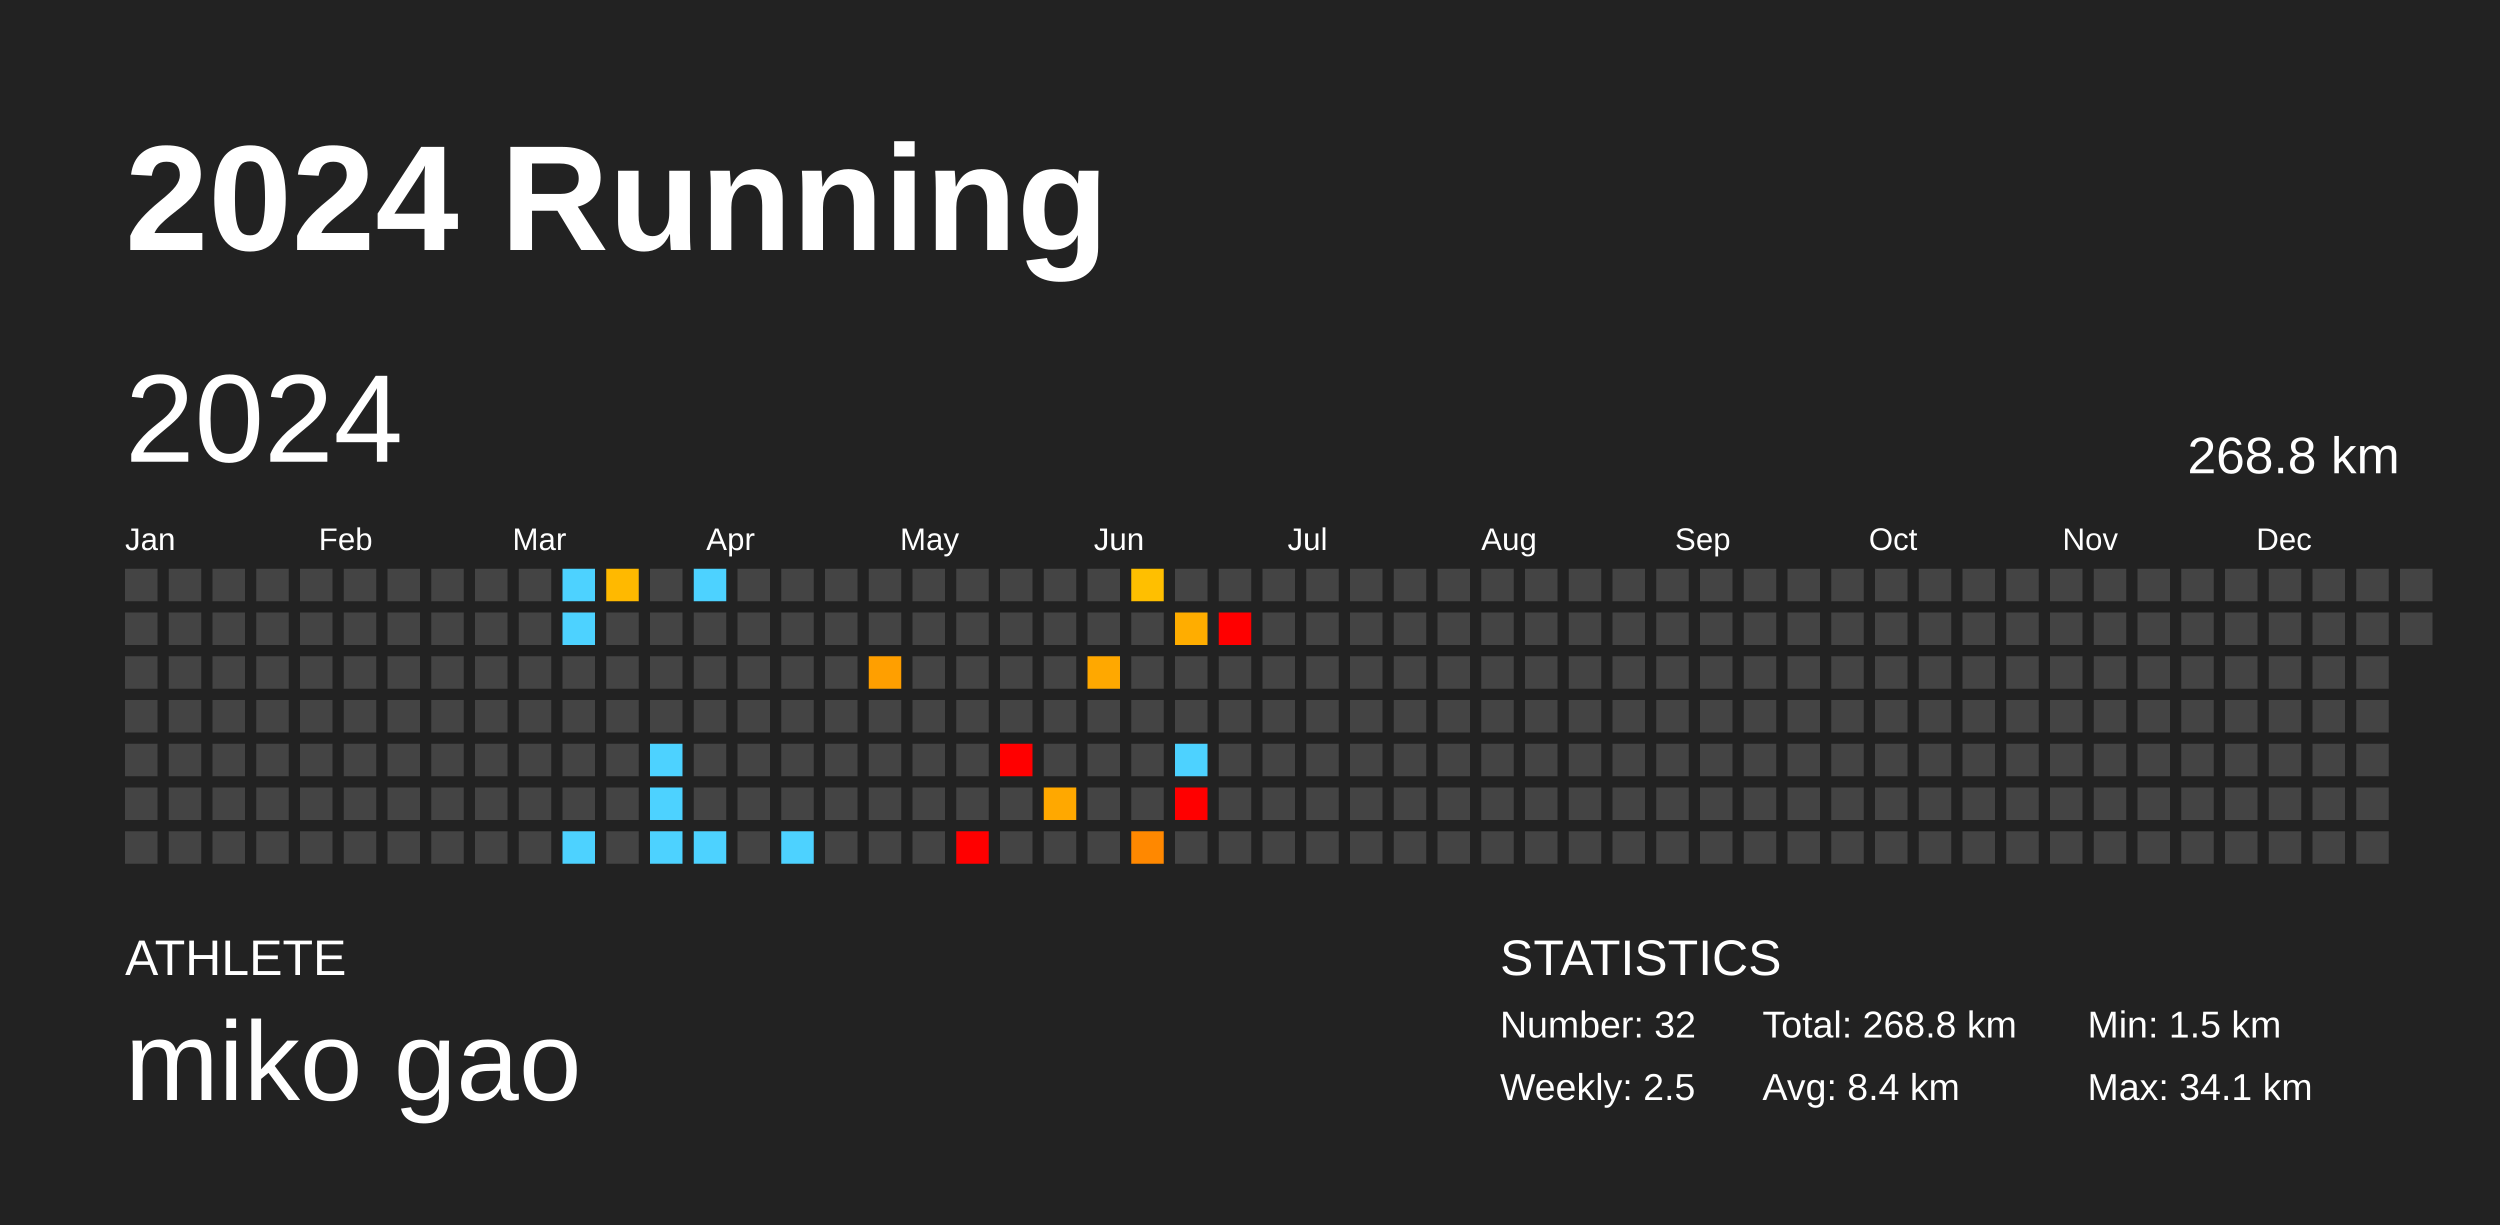
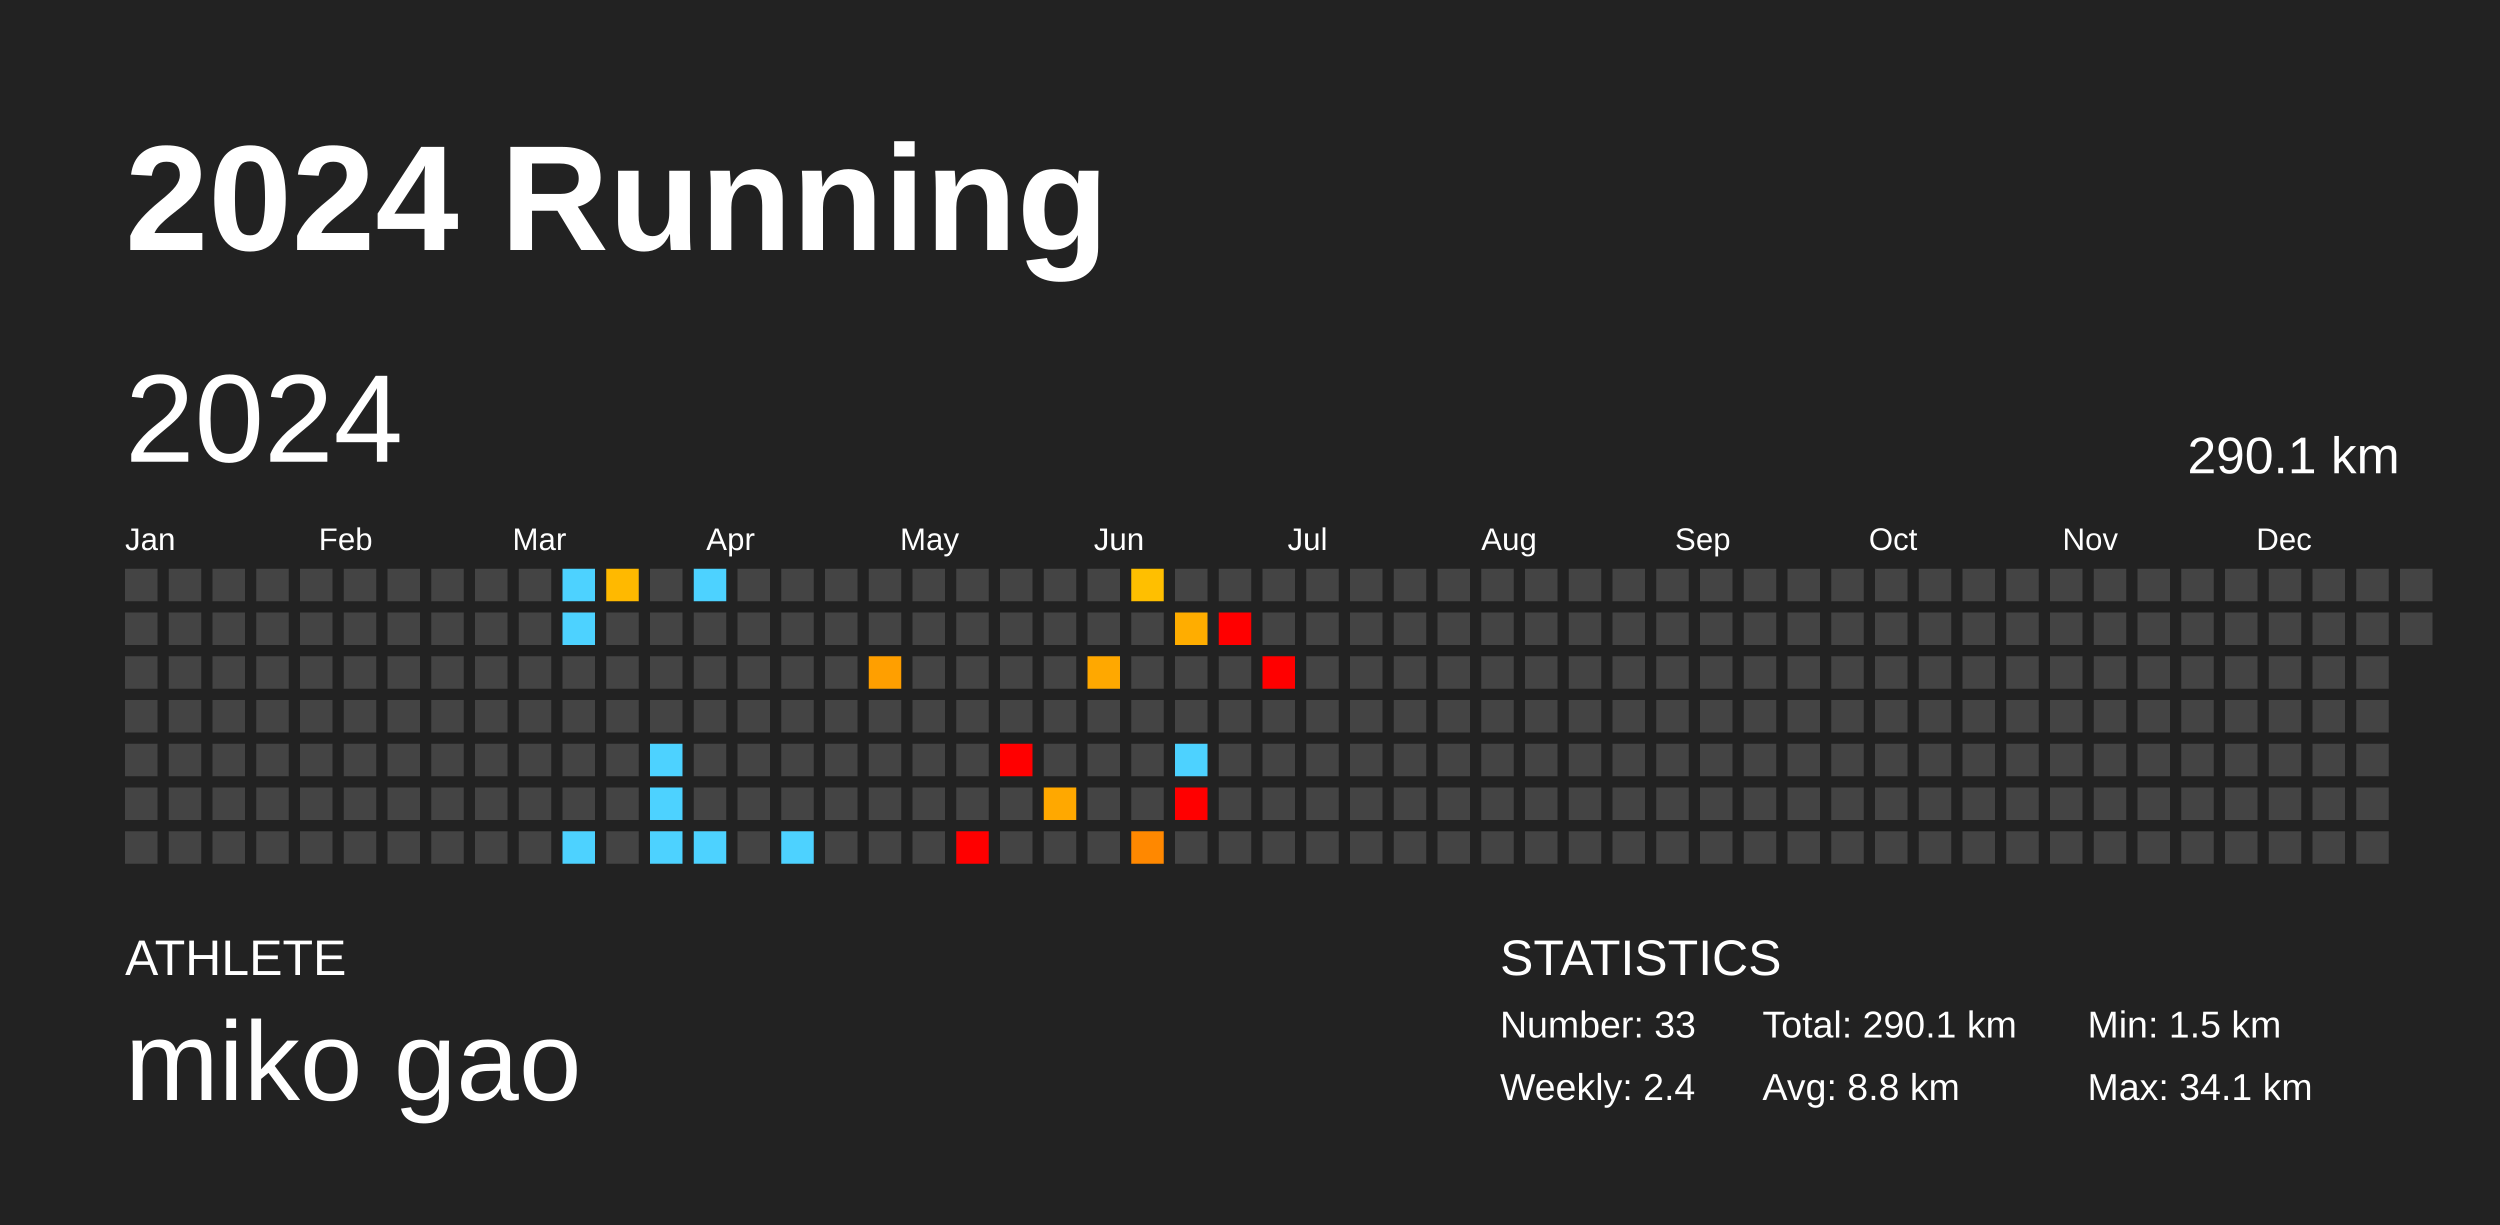
<svg xmlns="http://www.w3.org/2000/svg" baseProfile="full" height="98mm" version="1.1" viewBox="0,0,200,98" width="200mm">
  <defs />
  <rect fill="#222222" height="98" width="200" x="0" y="0" />
  <text fill="#FFFFFF" style="font-size:12px; font-family:Arial; font-weight:bold;" x="10" y="20">2024 Running</text>
  <text fill="#FFFFFF" style="font-size:4px; font-family:Arial" x="10" y="78">ATHLETE</text>
  <text fill="#FFFFFF" style="font-size:9px; font-family:Arial" x="10" y="88">miko gao</text>
  <text fill="#FFFFFF" style="font-size:4px; font-family:Arial" x="120" y="78">STATISTICS</text>
-   <text fill="#FFFFFF" style="font-size:3px; font-family:Arial" x="120" y="83">Number: 32</text>
-   <text fill="#FFFFFF" style="font-size:3px; font-family:Arial" x="120" y="88">Weekly: 2.5</text>
-   <text fill="#FFFFFF" style="font-size:3px; font-family:Arial" x="141" y="83">Total: 268.8 km</text>
-   <text fill="#FFFFFF" style="font-size:3px; font-family:Arial" x="141" y="88">Avg: 8.4 km</text>
+   <text fill="#FFFFFF" style="font-size:3px; font-family:Arial" x="120" y="83">Number: 33</text>
+   <text fill="#FFFFFF" style="font-size:3px; font-family:Arial" x="120" y="88">Weekly: 2.4</text>
+   <text fill="#FFFFFF" style="font-size:3px; font-family:Arial" x="141" y="83">Total: 290.1 km</text>
+   <text fill="#FFFFFF" style="font-size:3px; font-family:Arial" x="141" y="88">Avg: 8.8 km</text>
  <text fill="#FFFFFF" style="font-size:3px; font-family:Arial" x="167" y="83">Min: 1.5 km</text>
  <text fill="#FFFFFF" style="font-size:3px; font-family:Arial" x="167" y="88">Max: 34.1 km</text>
  <text dominant-baseline="hanging" fill="#FFFFFF" style="font-size:10.0px; font-family:Arial;" x="10" y="30">2024</text>
-   <text dominant-baseline="hanging" fill="#FFFFFF" style="font-size:4.125px; font-family:Arial;" x="175" y="35">268.8 km</text>
+   <text dominant-baseline="hanging" fill="#FFFFFF" style="font-size:4.125px; font-family:Arial;" x="175" y="35">290.1 km</text>
  <text fill="#FFFFFF" style="font-size:2.5px; font-family:Arial" x="10.0" y="44">Jan</text>
  <text fill="#FFFFFF" style="font-size:2.5px; font-family:Arial" x="25.5" y="44">Feb</text>
  <text fill="#FFFFFF" style="font-size:2.5px; font-family:Arial" x="41.0" y="44">Mar</text>
  <text fill="#FFFFFF" style="font-size:2.5px; font-family:Arial" x="56.5" y="44">Apr</text>
  <text fill="#FFFFFF" style="font-size:2.5px; font-family:Arial" x="72.0" y="44">May</text>
  <text fill="#FFFFFF" style="font-size:2.5px; font-family:Arial" x="87.5" y="44">Jun</text>
  <text fill="#FFFFFF" style="font-size:2.5px; font-family:Arial" x="103.0" y="44">Jul</text>
  <text fill="#FFFFFF" style="font-size:2.5px; font-family:Arial" x="118.5" y="44">Aug</text>
  <text fill="#FFFFFF" style="font-size:2.5px; font-family:Arial" x="134.0" y="44">Sep</text>
  <text fill="#FFFFFF" style="font-size:2.5px; font-family:Arial" x="149.5" y="44">Oct</text>
  <text fill="#FFFFFF" style="font-size:2.5px; font-family:Arial" x="165.0" y="44">Nov</text>
  <text fill="#FFFFFF" style="font-size:2.5px; font-family:Arial" x="180.5" y="44">Dec</text>
  <rect fill="#444444" height="2.6" width="2.6" x="10.0" y="45.5" />
  <rect fill="#444444" height="2.6" width="2.6" x="10.0" y="49.0" />
  <rect fill="#444444" height="2.6" width="2.6" x="10.0" y="52.5" />
  <rect fill="#444444" height="2.6" width="2.6" x="10.0" y="56.0" />
  <rect fill="#444444" height="2.6" width="2.6" x="10.0" y="59.5" />
  <rect fill="#444444" height="2.6" width="2.6" x="10.0" y="63.0" />
  <rect fill="#444444" height="2.6" width="2.6" x="10.0" y="66.5" />
  <rect fill="#444444" height="2.6" width="2.6" x="13.5" y="45.5" />
  <rect fill="#444444" height="2.6" width="2.6" x="13.5" y="49.0" />
  <rect fill="#444444" height="2.6" width="2.6" x="13.5" y="52.5" />
  <rect fill="#444444" height="2.6" width="2.6" x="13.5" y="56.0" />
  <rect fill="#444444" height="2.6" width="2.6" x="13.5" y="59.5" />
  <rect fill="#444444" height="2.6" width="2.6" x="13.5" y="63.0" />
  <rect fill="#444444" height="2.6" width="2.6" x="13.5" y="66.5" />
  <rect fill="#444444" height="2.6" width="2.6" x="17.0" y="45.5" />
  <rect fill="#444444" height="2.6" width="2.6" x="17.0" y="49.0" />
  <rect fill="#444444" height="2.6" width="2.6" x="17.0" y="52.5" />
  <rect fill="#444444" height="2.6" width="2.6" x="17.0" y="56.0" />
  <rect fill="#444444" height="2.6" width="2.6" x="17.0" y="59.5" />
  <rect fill="#444444" height="2.6" width="2.6" x="17.0" y="63.0" />
  <rect fill="#444444" height="2.6" width="2.6" x="17.0" y="66.5" />
  <rect fill="#444444" height="2.6" width="2.6" x="20.5" y="45.5" />
  <rect fill="#444444" height="2.6" width="2.6" x="20.5" y="49.0" />
  <rect fill="#444444" height="2.6" width="2.6" x="20.5" y="52.5" />
  <rect fill="#444444" height="2.6" width="2.6" x="20.5" y="56.0" />
  <rect fill="#444444" height="2.6" width="2.6" x="20.5" y="59.5" />
  <rect fill="#444444" height="2.6" width="2.6" x="20.5" y="63.0" />
  <rect fill="#444444" height="2.6" width="2.6" x="20.5" y="66.5" />
  <rect fill="#444444" height="2.6" width="2.6" x="24.0" y="45.5" />
  <rect fill="#444444" height="2.6" width="2.6" x="24.0" y="49.0" />
  <rect fill="#444444" height="2.6" width="2.6" x="24.0" y="52.5" />
  <rect fill="#444444" height="2.6" width="2.6" x="24.0" y="56.0" />
  <rect fill="#444444" height="2.6" width="2.6" x="24.0" y="59.5" />
  <rect fill="#444444" height="2.6" width="2.6" x="24.0" y="63.0" />
  <rect fill="#444444" height="2.6" width="2.6" x="24.0" y="66.5" />
  <rect fill="#444444" height="2.6" width="2.6" x="27.5" y="45.5" />
  <rect fill="#444444" height="2.6" width="2.6" x="27.5" y="49.0" />
  <rect fill="#444444" height="2.6" width="2.6" x="27.5" y="52.5" />
  <rect fill="#444444" height="2.6" width="2.6" x="27.5" y="56.0" />
  <rect fill="#444444" height="2.6" width="2.6" x="27.5" y="59.5" />
  <rect fill="#444444" height="2.6" width="2.6" x="27.5" y="63.0" />
  <rect fill="#444444" height="2.6" width="2.6" x="27.5" y="66.5" />
  <rect fill="#444444" height="2.6" width="2.6" x="31.0" y="45.5" />
  <rect fill="#444444" height="2.6" width="2.6" x="31.0" y="49.0" />
  <rect fill="#444444" height="2.6" width="2.6" x="31.0" y="52.5" />
  <rect fill="#444444" height="2.6" width="2.6" x="31.0" y="56.0" />
  <rect fill="#444444" height="2.6" width="2.6" x="31.0" y="59.5" />
  <rect fill="#444444" height="2.6" width="2.6" x="31.0" y="63.0" />
  <rect fill="#444444" height="2.6" width="2.6" x="31.0" y="66.5" />
  <rect fill="#444444" height="2.6" width="2.6" x="34.5" y="45.5" />
  <rect fill="#444444" height="2.6" width="2.6" x="34.5" y="49.0" />
  <rect fill="#444444" height="2.6" width="2.6" x="34.5" y="52.5" />
  <rect fill="#444444" height="2.6" width="2.6" x="34.5" y="56.0" />
  <rect fill="#444444" height="2.6" width="2.6" x="34.5" y="59.5" />
  <rect fill="#444444" height="2.6" width="2.6" x="34.5" y="63.0" />
  <rect fill="#444444" height="2.6" width="2.6" x="34.5" y="66.5" />
  <rect fill="#444444" height="2.6" width="2.6" x="38.0" y="45.5" />
  <rect fill="#444444" height="2.6" width="2.6" x="38.0" y="49.0" />
  <rect fill="#444444" height="2.6" width="2.6" x="38.0" y="52.5" />
  <rect fill="#444444" height="2.6" width="2.6" x="38.0" y="56.0" />
  <rect fill="#444444" height="2.6" width="2.6" x="38.0" y="59.5" />
  <rect fill="#444444" height="2.6" width="2.6" x="38.0" y="63.0" />
  <rect fill="#444444" height="2.6" width="2.6" x="38.0" y="66.5" />
  <rect fill="#444444" height="2.6" width="2.6" x="41.5" y="45.5" />
  <rect fill="#444444" height="2.6" width="2.6" x="41.5" y="49.0" />
  <rect fill="#444444" height="2.6" width="2.6" x="41.5" y="52.5" />
  <rect fill="#444444" height="2.6" width="2.6" x="41.5" y="56.0" />
  <rect fill="#444444" height="2.6" width="2.6" x="41.5" y="59.5" />
  <rect fill="#444444" height="2.6" width="2.6" x="41.5" y="63.0" />
  <rect fill="#444444" height="2.6" width="2.6" x="41.5" y="66.5" />
  <rect fill="#4dd2ff" height="2.6" width="2.6" x="45.0" y="45.5" />
  <rect fill="#4dd2ff" height="2.6" width="2.6" x="45.0" y="49.0" />
  <rect fill="#444444" height="2.6" width="2.6" x="45.0" y="52.5" />
  <rect fill="#444444" height="2.6" width="2.6" x="45.0" y="56.0" />
  <rect fill="#444444" height="2.6" width="2.6" x="45.0" y="59.5" />
  <rect fill="#444444" height="2.6" width="2.6" x="45.0" y="63.0" />
  <rect fill="#4dd2ff" height="2.6" width="2.6" x="45.0" y="66.5" />
  <rect fill="#ffb900" height="2.6" width="2.6" x="48.5" y="45.5" />
  <rect fill="#444444" height="2.6" width="2.6" x="48.5" y="49.0" />
  <rect fill="#444444" height="2.6" width="2.6" x="48.5" y="52.5" />
  <rect fill="#444444" height="2.6" width="2.6" x="48.5" y="56.0" />
  <rect fill="#444444" height="2.6" width="2.6" x="48.5" y="59.5" />
  <rect fill="#444444" height="2.6" width="2.6" x="48.5" y="63.0" />
  <rect fill="#444444" height="2.6" width="2.6" x="48.5" y="66.5" />
  <rect fill="#444444" height="2.6" width="2.6" x="52.0" y="45.5" />
  <rect fill="#444444" height="2.6" width="2.6" x="52.0" y="49.0" />
  <rect fill="#444444" height="2.6" width="2.6" x="52.0" y="52.5" />
  <rect fill="#444444" height="2.6" width="2.6" x="52.0" y="56.0" />
  <rect fill="#4dd2ff" height="2.6" width="2.6" x="52.0" y="59.5" />
  <rect fill="#4dd2ff" height="2.6" width="2.6" x="52.0" y="63.0" />
  <rect fill="#4dd2ff" height="2.6" width="2.6" x="52.0" y="66.5" />
  <rect fill="#4dd2ff" height="2.6" width="2.6" x="55.5" y="45.5" />
  <rect fill="#444444" height="2.6" width="2.6" x="55.5" y="49.0" />
  <rect fill="#444444" height="2.6" width="2.6" x="55.5" y="52.5" />
  <rect fill="#444444" height="2.6" width="2.6" x="55.5" y="56.0" />
  <rect fill="#444444" height="2.6" width="2.6" x="55.5" y="59.5" />
  <rect fill="#444444" height="2.6" width="2.6" x="55.5" y="63.0" />
  <rect fill="#4dd2ff" height="2.6" width="2.6" x="55.5" y="66.5" />
  <rect fill="#444444" height="2.6" width="2.6" x="59.0" y="45.5" />
  <rect fill="#444444" height="2.6" width="2.6" x="59.0" y="49.0" />
  <rect fill="#444444" height="2.6" width="2.6" x="59.0" y="52.5" />
  <rect fill="#444444" height="2.6" width="2.6" x="59.0" y="56.0" />
  <rect fill="#444444" height="2.6" width="2.6" x="59.0" y="59.5" />
  <rect fill="#444444" height="2.6" width="2.6" x="59.0" y="63.0" />
  <rect fill="#444444" height="2.6" width="2.6" x="59.0" y="66.5" />
  <rect fill="#444444" height="2.6" width="2.6" x="62.5" y="45.5" />
  <rect fill="#444444" height="2.6" width="2.6" x="62.5" y="49.0" />
  <rect fill="#444444" height="2.6" width="2.6" x="62.5" y="52.5" />
  <rect fill="#444444" height="2.6" width="2.6" x="62.5" y="56.0" />
  <rect fill="#444444" height="2.6" width="2.6" x="62.5" y="59.5" />
  <rect fill="#444444" height="2.6" width="2.6" x="62.5" y="63.0" />
  <rect fill="#4dd2ff" height="2.6" width="2.6" x="62.5" y="66.5" />
  <rect fill="#444444" height="2.6" width="2.6" x="66.0" y="45.5" />
  <rect fill="#444444" height="2.6" width="2.6" x="66.0" y="49.0" />
  <rect fill="#444444" height="2.6" width="2.6" x="66.0" y="52.5" />
  <rect fill="#444444" height="2.6" width="2.6" x="66.0" y="56.0" />
  <rect fill="#444444" height="2.6" width="2.6" x="66.0" y="59.5" />
  <rect fill="#444444" height="2.6" width="2.6" x="66.0" y="63.0" />
  <rect fill="#444444" height="2.6" width="2.6" x="66.0" y="66.5" />
  <rect fill="#444444" height="2.6" width="2.6" x="69.5" y="45.5" />
  <rect fill="#444444" height="2.6" width="2.6" x="69.5" y="49.0" />
  <rect fill="#ff9f00" height="2.6" width="2.6" x="69.5" y="52.5" />
  <rect fill="#444444" height="2.6" width="2.6" x="69.5" y="56.0" />
  <rect fill="#444444" height="2.6" width="2.6" x="69.5" y="59.5" />
  <rect fill="#444444" height="2.6" width="2.6" x="69.5" y="63.0" />
  <rect fill="#444444" height="2.6" width="2.6" x="69.5" y="66.5" />
  <rect fill="#444444" height="2.6" width="2.6" x="73.0" y="45.5" />
  <rect fill="#444444" height="2.6" width="2.6" x="73.0" y="49.0" />
  <rect fill="#444444" height="2.6" width="2.6" x="73.0" y="52.5" />
  <rect fill="#444444" height="2.6" width="2.6" x="73.0" y="56.0" />
  <rect fill="#444444" height="2.6" width="2.6" x="73.0" y="59.5" />
  <rect fill="#444444" height="2.6" width="2.6" x="73.0" y="63.0" />
  <rect fill="#444444" height="2.6" width="2.6" x="73.0" y="66.5" />
  <rect fill="#444444" height="2.6" width="2.6" x="76.5" y="45.5" />
  <rect fill="#444444" height="2.6" width="2.6" x="76.5" y="49.0" />
  <rect fill="#444444" height="2.6" width="2.6" x="76.5" y="52.5" />
  <rect fill="#444444" height="2.6" width="2.6" x="76.5" y="56.0" />
  <rect fill="#444444" height="2.6" width="2.6" x="76.5" y="59.5" />
  <rect fill="#444444" height="2.6" width="2.6" x="76.5" y="63.0" />
  <rect fill="red" height="2.6" width="2.6" x="76.5" y="66.5" />
  <rect fill="#444444" height="2.6" width="2.6" x="80.0" y="45.5" />
  <rect fill="#444444" height="2.6" width="2.6" x="80.0" y="49.0" />
  <rect fill="#444444" height="2.6" width="2.6" x="80.0" y="52.5" />
  <rect fill="#444444" height="2.6" width="2.6" x="80.0" y="56.0" />
  <rect fill="red" height="2.6" width="2.6" x="80.0" y="59.5" />
  <rect fill="#444444" height="2.6" width="2.6" x="80.0" y="63.0" />
  <rect fill="#444444" height="2.6" width="2.6" x="80.0" y="66.5" />
  <rect fill="#444444" height="2.6" width="2.6" x="83.5" y="45.5" />
  <rect fill="#444444" height="2.6" width="2.6" x="83.5" y="49.0" />
  <rect fill="#444444" height="2.6" width="2.6" x="83.5" y="52.5" />
  <rect fill="#444444" height="2.6" width="2.6" x="83.5" y="56.0" />
  <rect fill="#444444" height="2.6" width="2.6" x="83.5" y="59.5" />
  <rect fill="#ffa800" height="2.6" width="2.6" x="83.5" y="63.0" />
  <rect fill="#444444" height="2.6" width="2.6" x="83.5" y="66.5" />
  <rect fill="#444444" height="2.6" width="2.6" x="87.0" y="45.5" />
  <rect fill="#444444" height="2.6" width="2.6" x="87.0" y="49.0" />
  <rect fill="#ffa800" height="2.6" width="2.6" x="87.0" y="52.5" />
  <rect fill="#444444" height="2.6" width="2.6" x="87.0" y="56.0" />
  <rect fill="#444444" height="2.6" width="2.6" x="87.0" y="59.5" />
  <rect fill="#444444" height="2.6" width="2.6" x="87.0" y="63.0" />
  <rect fill="#444444" height="2.6" width="2.6" x="87.0" y="66.5" />
  <rect fill="#ffbf00" height="2.6" width="2.6" x="90.5" y="45.5" />
  <rect fill="#444444" height="2.6" width="2.6" x="90.5" y="49.0" />
  <rect fill="#444444" height="2.6" width="2.6" x="90.5" y="52.5" />
  <rect fill="#444444" height="2.6" width="2.6" x="90.5" y="56.0" />
  <rect fill="#444444" height="2.6" width="2.6" x="90.5" y="59.5" />
  <rect fill="#444444" height="2.6" width="2.6" x="90.5" y="63.0" />
  <rect fill="#ff8800" height="2.6" width="2.6" x="90.5" y="66.5" />
  <rect fill="#444444" height="2.6" width="2.6" x="94.0" y="45.5" />
  <rect fill="#ffad00" height="2.6" width="2.6" x="94.0" y="49.0" />
  <rect fill="#444444" height="2.6" width="2.6" x="94.0" y="52.5" />
  <rect fill="#444444" height="2.6" width="2.6" x="94.0" y="56.0" />
  <rect fill="#4dd2ff" height="2.6" width="2.6" x="94.0" y="59.5" />
  <rect fill="red" height="2.6" width="2.6" x="94.0" y="63.0" />
  <rect fill="#444444" height="2.6" width="2.6" x="94.0" y="66.5" />
  <rect fill="#444444" height="2.6" width="2.6" x="97.5" y="45.5" />
  <rect fill="red" height="2.6" width="2.6" x="97.5" y="49.0" />
  <rect fill="#444444" height="2.6" width="2.6" x="97.5" y="52.5" />
  <rect fill="#444444" height="2.6" width="2.6" x="97.5" y="56.0" />
  <rect fill="#444444" height="2.6" width="2.6" x="97.5" y="59.5" />
  <rect fill="#444444" height="2.6" width="2.6" x="97.5" y="63.0" />
  <rect fill="#444444" height="2.6" width="2.6" x="97.5" y="66.5" />
  <rect fill="#444444" height="2.6" width="2.6" x="101.0" y="45.5" />
  <rect fill="#444444" height="2.6" width="2.6" x="101.0" y="49.0" />
-   <rect fill="#444444" height="2.6" width="2.6" x="101.0" y="52.5" />
+   <rect fill="red" height="2.6" width="2.6" x="101.0" y="52.5" />
  <rect fill="#444444" height="2.6" width="2.6" x="101.0" y="56.0" />
  <rect fill="#444444" height="2.6" width="2.6" x="101.0" y="59.5" />
  <rect fill="#444444" height="2.6" width="2.6" x="101.0" y="63.0" />
  <rect fill="#444444" height="2.6" width="2.6" x="101.0" y="66.5" />
  <rect fill="#444444" height="2.6" width="2.6" x="104.5" y="45.5" />
  <rect fill="#444444" height="2.6" width="2.6" x="104.5" y="49.0" />
  <rect fill="#444444" height="2.6" width="2.6" x="104.5" y="52.5" />
  <rect fill="#444444" height="2.6" width="2.6" x="104.5" y="56.0" />
  <rect fill="#444444" height="2.6" width="2.6" x="104.5" y="59.5" />
  <rect fill="#444444" height="2.6" width="2.6" x="104.5" y="63.0" />
  <rect fill="#444444" height="2.6" width="2.6" x="104.5" y="66.5" />
  <rect fill="#444444" height="2.6" width="2.6" x="108.0" y="45.5" />
  <rect fill="#444444" height="2.6" width="2.6" x="108.0" y="49.0" />
  <rect fill="#444444" height="2.6" width="2.6" x="108.0" y="52.5" />
  <rect fill="#444444" height="2.6" width="2.6" x="108.0" y="56.0" />
  <rect fill="#444444" height="2.6" width="2.6" x="108.0" y="59.5" />
  <rect fill="#444444" height="2.6" width="2.6" x="108.0" y="63.0" />
  <rect fill="#444444" height="2.6" width="2.6" x="108.0" y="66.5" />
  <rect fill="#444444" height="2.6" width="2.6" x="111.5" y="45.5" />
  <rect fill="#444444" height="2.6" width="2.6" x="111.5" y="49.0" />
  <rect fill="#444444" height="2.6" width="2.6" x="111.5" y="52.5" />
  <rect fill="#444444" height="2.6" width="2.6" x="111.5" y="56.0" />
  <rect fill="#444444" height="2.6" width="2.6" x="111.5" y="59.5" />
  <rect fill="#444444" height="2.6" width="2.6" x="111.5" y="63.0" />
  <rect fill="#444444" height="2.6" width="2.6" x="111.5" y="66.5" />
  <rect fill="#444444" height="2.6" width="2.6" x="115.0" y="45.5" />
  <rect fill="#444444" height="2.6" width="2.6" x="115.0" y="49.0" />
  <rect fill="#444444" height="2.6" width="2.6" x="115.0" y="52.5" />
  <rect fill="#444444" height="2.6" width="2.6" x="115.0" y="56.0" />
  <rect fill="#444444" height="2.6" width="2.6" x="115.0" y="59.5" />
  <rect fill="#444444" height="2.6" width="2.6" x="115.0" y="63.0" />
  <rect fill="#444444" height="2.6" width="2.6" x="115.0" y="66.5" />
  <rect fill="#444444" height="2.6" width="2.6" x="118.5" y="45.5" />
  <rect fill="#444444" height="2.6" width="2.6" x="118.5" y="49.0" />
  <rect fill="#444444" height="2.6" width="2.6" x="118.5" y="52.5" />
  <rect fill="#444444" height="2.6" width="2.6" x="118.5" y="56.0" />
  <rect fill="#444444" height="2.6" width="2.6" x="118.5" y="59.5" />
  <rect fill="#444444" height="2.6" width="2.6" x="118.5" y="63.0" />
  <rect fill="#444444" height="2.6" width="2.6" x="118.5" y="66.5" />
  <rect fill="#444444" height="2.6" width="2.6" x="122.0" y="45.5" />
  <rect fill="#444444" height="2.6" width="2.6" x="122.0" y="49.0" />
  <rect fill="#444444" height="2.6" width="2.6" x="122.0" y="52.5" />
  <rect fill="#444444" height="2.6" width="2.6" x="122.0" y="56.0" />
  <rect fill="#444444" height="2.6" width="2.6" x="122.0" y="59.5" />
  <rect fill="#444444" height="2.6" width="2.6" x="122.0" y="63.0" />
  <rect fill="#444444" height="2.6" width="2.6" x="122.0" y="66.5" />
  <rect fill="#444444" height="2.6" width="2.6" x="125.5" y="45.5" />
  <rect fill="#444444" height="2.6" width="2.6" x="125.5" y="49.0" />
  <rect fill="#444444" height="2.6" width="2.6" x="125.5" y="52.5" />
  <rect fill="#444444" height="2.6" width="2.6" x="125.5" y="56.0" />
  <rect fill="#444444" height="2.6" width="2.6" x="125.5" y="59.5" />
  <rect fill="#444444" height="2.6" width="2.6" x="125.5" y="63.0" />
  <rect fill="#444444" height="2.6" width="2.6" x="125.5" y="66.5" />
  <rect fill="#444444" height="2.6" width="2.6" x="129.0" y="45.5" />
  <rect fill="#444444" height="2.6" width="2.6" x="129.0" y="49.0" />
  <rect fill="#444444" height="2.6" width="2.6" x="129.0" y="52.5" />
  <rect fill="#444444" height="2.6" width="2.6" x="129.0" y="56.0" />
  <rect fill="#444444" height="2.6" width="2.6" x="129.0" y="59.5" />
  <rect fill="#444444" height="2.6" width="2.6" x="129.0" y="63.0" />
  <rect fill="#444444" height="2.6" width="2.6" x="129.0" y="66.5" />
  <rect fill="#444444" height="2.6" width="2.6" x="132.5" y="45.5" />
  <rect fill="#444444" height="2.6" width="2.6" x="132.5" y="49.0" />
  <rect fill="#444444" height="2.6" width="2.6" x="132.5" y="52.5" />
  <rect fill="#444444" height="2.6" width="2.6" x="132.5" y="56.0" />
  <rect fill="#444444" height="2.6" width="2.6" x="132.5" y="59.5" />
  <rect fill="#444444" height="2.6" width="2.6" x="132.5" y="63.0" />
  <rect fill="#444444" height="2.6" width="2.6" x="132.5" y="66.5" />
  <rect fill="#444444" height="2.6" width="2.6" x="136.0" y="45.5" />
  <rect fill="#444444" height="2.6" width="2.6" x="136.0" y="49.0" />
  <rect fill="#444444" height="2.6" width="2.6" x="136.0" y="52.5" />
  <rect fill="#444444" height="2.6" width="2.6" x="136.0" y="56.0" />
  <rect fill="#444444" height="2.6" width="2.6" x="136.0" y="59.5" />
  <rect fill="#444444" height="2.6" width="2.6" x="136.0" y="63.0" />
  <rect fill="#444444" height="2.6" width="2.6" x="136.0" y="66.5" />
  <rect fill="#444444" height="2.6" width="2.6" x="139.5" y="45.5" />
  <rect fill="#444444" height="2.6" width="2.6" x="139.5" y="49.0" />
  <rect fill="#444444" height="2.6" width="2.6" x="139.5" y="52.5" />
  <rect fill="#444444" height="2.6" width="2.6" x="139.5" y="56.0" />
  <rect fill="#444444" height="2.6" width="2.6" x="139.5" y="59.5" />
  <rect fill="#444444" height="2.6" width="2.6" x="139.5" y="63.0" />
  <rect fill="#444444" height="2.6" width="2.6" x="139.5" y="66.5" />
  <rect fill="#444444" height="2.6" width="2.6" x="143.0" y="45.5" />
  <rect fill="#444444" height="2.6" width="2.6" x="143.0" y="49.0" />
  <rect fill="#444444" height="2.6" width="2.6" x="143.0" y="52.5" />
  <rect fill="#444444" height="2.6" width="2.6" x="143.0" y="56.0" />
  <rect fill="#444444" height="2.6" width="2.6" x="143.0" y="59.5" />
  <rect fill="#444444" height="2.6" width="2.6" x="143.0" y="63.0" />
  <rect fill="#444444" height="2.6" width="2.6" x="143.0" y="66.5" />
  <rect fill="#444444" height="2.6" width="2.6" x="146.5" y="45.5" />
  <rect fill="#444444" height="2.6" width="2.6" x="146.5" y="49.0" />
  <rect fill="#444444" height="2.6" width="2.6" x="146.5" y="52.5" />
  <rect fill="#444444" height="2.6" width="2.6" x="146.5" y="56.0" />
  <rect fill="#444444" height="2.6" width="2.6" x="146.5" y="59.5" />
  <rect fill="#444444" height="2.6" width="2.6" x="146.5" y="63.0" />
  <rect fill="#444444" height="2.6" width="2.6" x="146.5" y="66.5" />
  <rect fill="#444444" height="2.6" width="2.6" x="150.0" y="45.5" />
  <rect fill="#444444" height="2.6" width="2.6" x="150.0" y="49.0" />
  <rect fill="#444444" height="2.6" width="2.6" x="150.0" y="52.5" />
  <rect fill="#444444" height="2.6" width="2.6" x="150.0" y="56.0" />
  <rect fill="#444444" height="2.6" width="2.6" x="150.0" y="59.5" />
  <rect fill="#444444" height="2.6" width="2.6" x="150.0" y="63.0" />
  <rect fill="#444444" height="2.6" width="2.6" x="150.0" y="66.5" />
  <rect fill="#444444" height="2.6" width="2.6" x="153.5" y="45.5" />
  <rect fill="#444444" height="2.6" width="2.6" x="153.5" y="49.0" />
  <rect fill="#444444" height="2.6" width="2.6" x="153.5" y="52.5" />
  <rect fill="#444444" height="2.6" width="2.6" x="153.5" y="56.0" />
  <rect fill="#444444" height="2.6" width="2.6" x="153.5" y="59.5" />
  <rect fill="#444444" height="2.6" width="2.6" x="153.5" y="63.0" />
  <rect fill="#444444" height="2.6" width="2.6" x="153.5" y="66.5" />
  <rect fill="#444444" height="2.6" width="2.6" x="157.0" y="45.5" />
  <rect fill="#444444" height="2.6" width="2.6" x="157.0" y="49.0" />
  <rect fill="#444444" height="2.6" width="2.6" x="157.0" y="52.5" />
  <rect fill="#444444" height="2.6" width="2.6" x="157.0" y="56.0" />
  <rect fill="#444444" height="2.6" width="2.6" x="157.0" y="59.5" />
  <rect fill="#444444" height="2.6" width="2.6" x="157.0" y="63.0" />
  <rect fill="#444444" height="2.6" width="2.6" x="157.0" y="66.5" />
  <rect fill="#444444" height="2.6" width="2.6" x="160.5" y="45.5" />
  <rect fill="#444444" height="2.6" width="2.6" x="160.5" y="49.0" />
  <rect fill="#444444" height="2.6" width="2.6" x="160.5" y="52.5" />
  <rect fill="#444444" height="2.6" width="2.6" x="160.5" y="56.0" />
  <rect fill="#444444" height="2.6" width="2.6" x="160.5" y="59.5" />
  <rect fill="#444444" height="2.6" width="2.6" x="160.5" y="63.0" />
  <rect fill="#444444" height="2.6" width="2.6" x="160.5" y="66.5" />
  <rect fill="#444444" height="2.6" width="2.6" x="164.0" y="45.5" />
  <rect fill="#444444" height="2.6" width="2.6" x="164.0" y="49.0" />
  <rect fill="#444444" height="2.6" width="2.6" x="164.0" y="52.5" />
  <rect fill="#444444" height="2.6" width="2.6" x="164.0" y="56.0" />
  <rect fill="#444444" height="2.6" width="2.6" x="164.0" y="59.5" />
  <rect fill="#444444" height="2.6" width="2.6" x="164.0" y="63.0" />
  <rect fill="#444444" height="2.6" width="2.6" x="164.0" y="66.5" />
  <rect fill="#444444" height="2.6" width="2.6" x="167.5" y="45.5" />
  <rect fill="#444444" height="2.6" width="2.6" x="167.5" y="49.0" />
  <rect fill="#444444" height="2.6" width="2.6" x="167.5" y="52.5" />
  <rect fill="#444444" height="2.6" width="2.6" x="167.5" y="56.0" />
  <rect fill="#444444" height="2.6" width="2.6" x="167.5" y="59.5" />
  <rect fill="#444444" height="2.6" width="2.6" x="167.5" y="63.0" />
  <rect fill="#444444" height="2.6" width="2.6" x="167.5" y="66.5" />
  <rect fill="#444444" height="2.6" width="2.6" x="171.0" y="45.5" />
  <rect fill="#444444" height="2.6" width="2.6" x="171.0" y="49.0" />
  <rect fill="#444444" height="2.6" width="2.6" x="171.0" y="52.5" />
  <rect fill="#444444" height="2.6" width="2.6" x="171.0" y="56.0" />
  <rect fill="#444444" height="2.6" width="2.6" x="171.0" y="59.5" />
  <rect fill="#444444" height="2.6" width="2.6" x="171.0" y="63.0" />
  <rect fill="#444444" height="2.6" width="2.6" x="171.0" y="66.5" />
  <rect fill="#444444" height="2.6" width="2.6" x="174.5" y="45.5" />
  <rect fill="#444444" height="2.6" width="2.6" x="174.5" y="49.0" />
  <rect fill="#444444" height="2.6" width="2.6" x="174.5" y="52.5" />
  <rect fill="#444444" height="2.6" width="2.6" x="174.5" y="56.0" />
  <rect fill="#444444" height="2.6" width="2.6" x="174.5" y="59.5" />
  <rect fill="#444444" height="2.6" width="2.6" x="174.5" y="63.0" />
  <rect fill="#444444" height="2.6" width="2.6" x="174.5" y="66.5" />
  <rect fill="#444444" height="2.6" width="2.6" x="178.0" y="45.5" />
  <rect fill="#444444" height="2.6" width="2.6" x="178.0" y="49.0" />
  <rect fill="#444444" height="2.6" width="2.6" x="178.0" y="52.5" />
  <rect fill="#444444" height="2.6" width="2.6" x="178.0" y="56.0" />
  <rect fill="#444444" height="2.6" width="2.6" x="178.0" y="59.5" />
  <rect fill="#444444" height="2.6" width="2.6" x="178.0" y="63.0" />
  <rect fill="#444444" height="2.6" width="2.6" x="178.0" y="66.5" />
  <rect fill="#444444" height="2.6" width="2.6" x="181.5" y="45.5" />
  <rect fill="#444444" height="2.6" width="2.6" x="181.5" y="49.0" />
  <rect fill="#444444" height="2.6" width="2.6" x="181.5" y="52.5" />
  <rect fill="#444444" height="2.6" width="2.6" x="181.5" y="56.0" />
  <rect fill="#444444" height="2.6" width="2.6" x="181.5" y="59.5" />
  <rect fill="#444444" height="2.6" width="2.6" x="181.5" y="63.0" />
  <rect fill="#444444" height="2.6" width="2.6" x="181.5" y="66.5" />
  <rect fill="#444444" height="2.6" width="2.6" x="185.0" y="45.5" />
  <rect fill="#444444" height="2.6" width="2.6" x="185.0" y="49.0" />
  <rect fill="#444444" height="2.6" width="2.6" x="185.0" y="52.5" />
  <rect fill="#444444" height="2.6" width="2.6" x="185.0" y="56.0" />
  <rect fill="#444444" height="2.6" width="2.6" x="185.0" y="59.5" />
  <rect fill="#444444" height="2.6" width="2.6" x="185.0" y="63.0" />
  <rect fill="#444444" height="2.6" width="2.6" x="185.0" y="66.5" />
  <rect fill="#444444" height="2.6" width="2.6" x="188.5" y="45.5" />
  <rect fill="#444444" height="2.6" width="2.6" x="188.5" y="49.0" />
  <rect fill="#444444" height="2.6" width="2.6" x="188.5" y="52.5" />
  <rect fill="#444444" height="2.6" width="2.6" x="188.5" y="56.0" />
  <rect fill="#444444" height="2.6" width="2.6" x="188.5" y="59.5" />
  <rect fill="#444444" height="2.6" width="2.6" x="188.5" y="63.0" />
  <rect fill="#444444" height="2.6" width="2.6" x="188.5" y="66.5" />
  <rect fill="#444444" height="2.6" width="2.6" x="192.0" y="45.5" />
  <rect fill="#444444" height="2.6" width="2.6" x="192.0" y="49.0" />
</svg>
